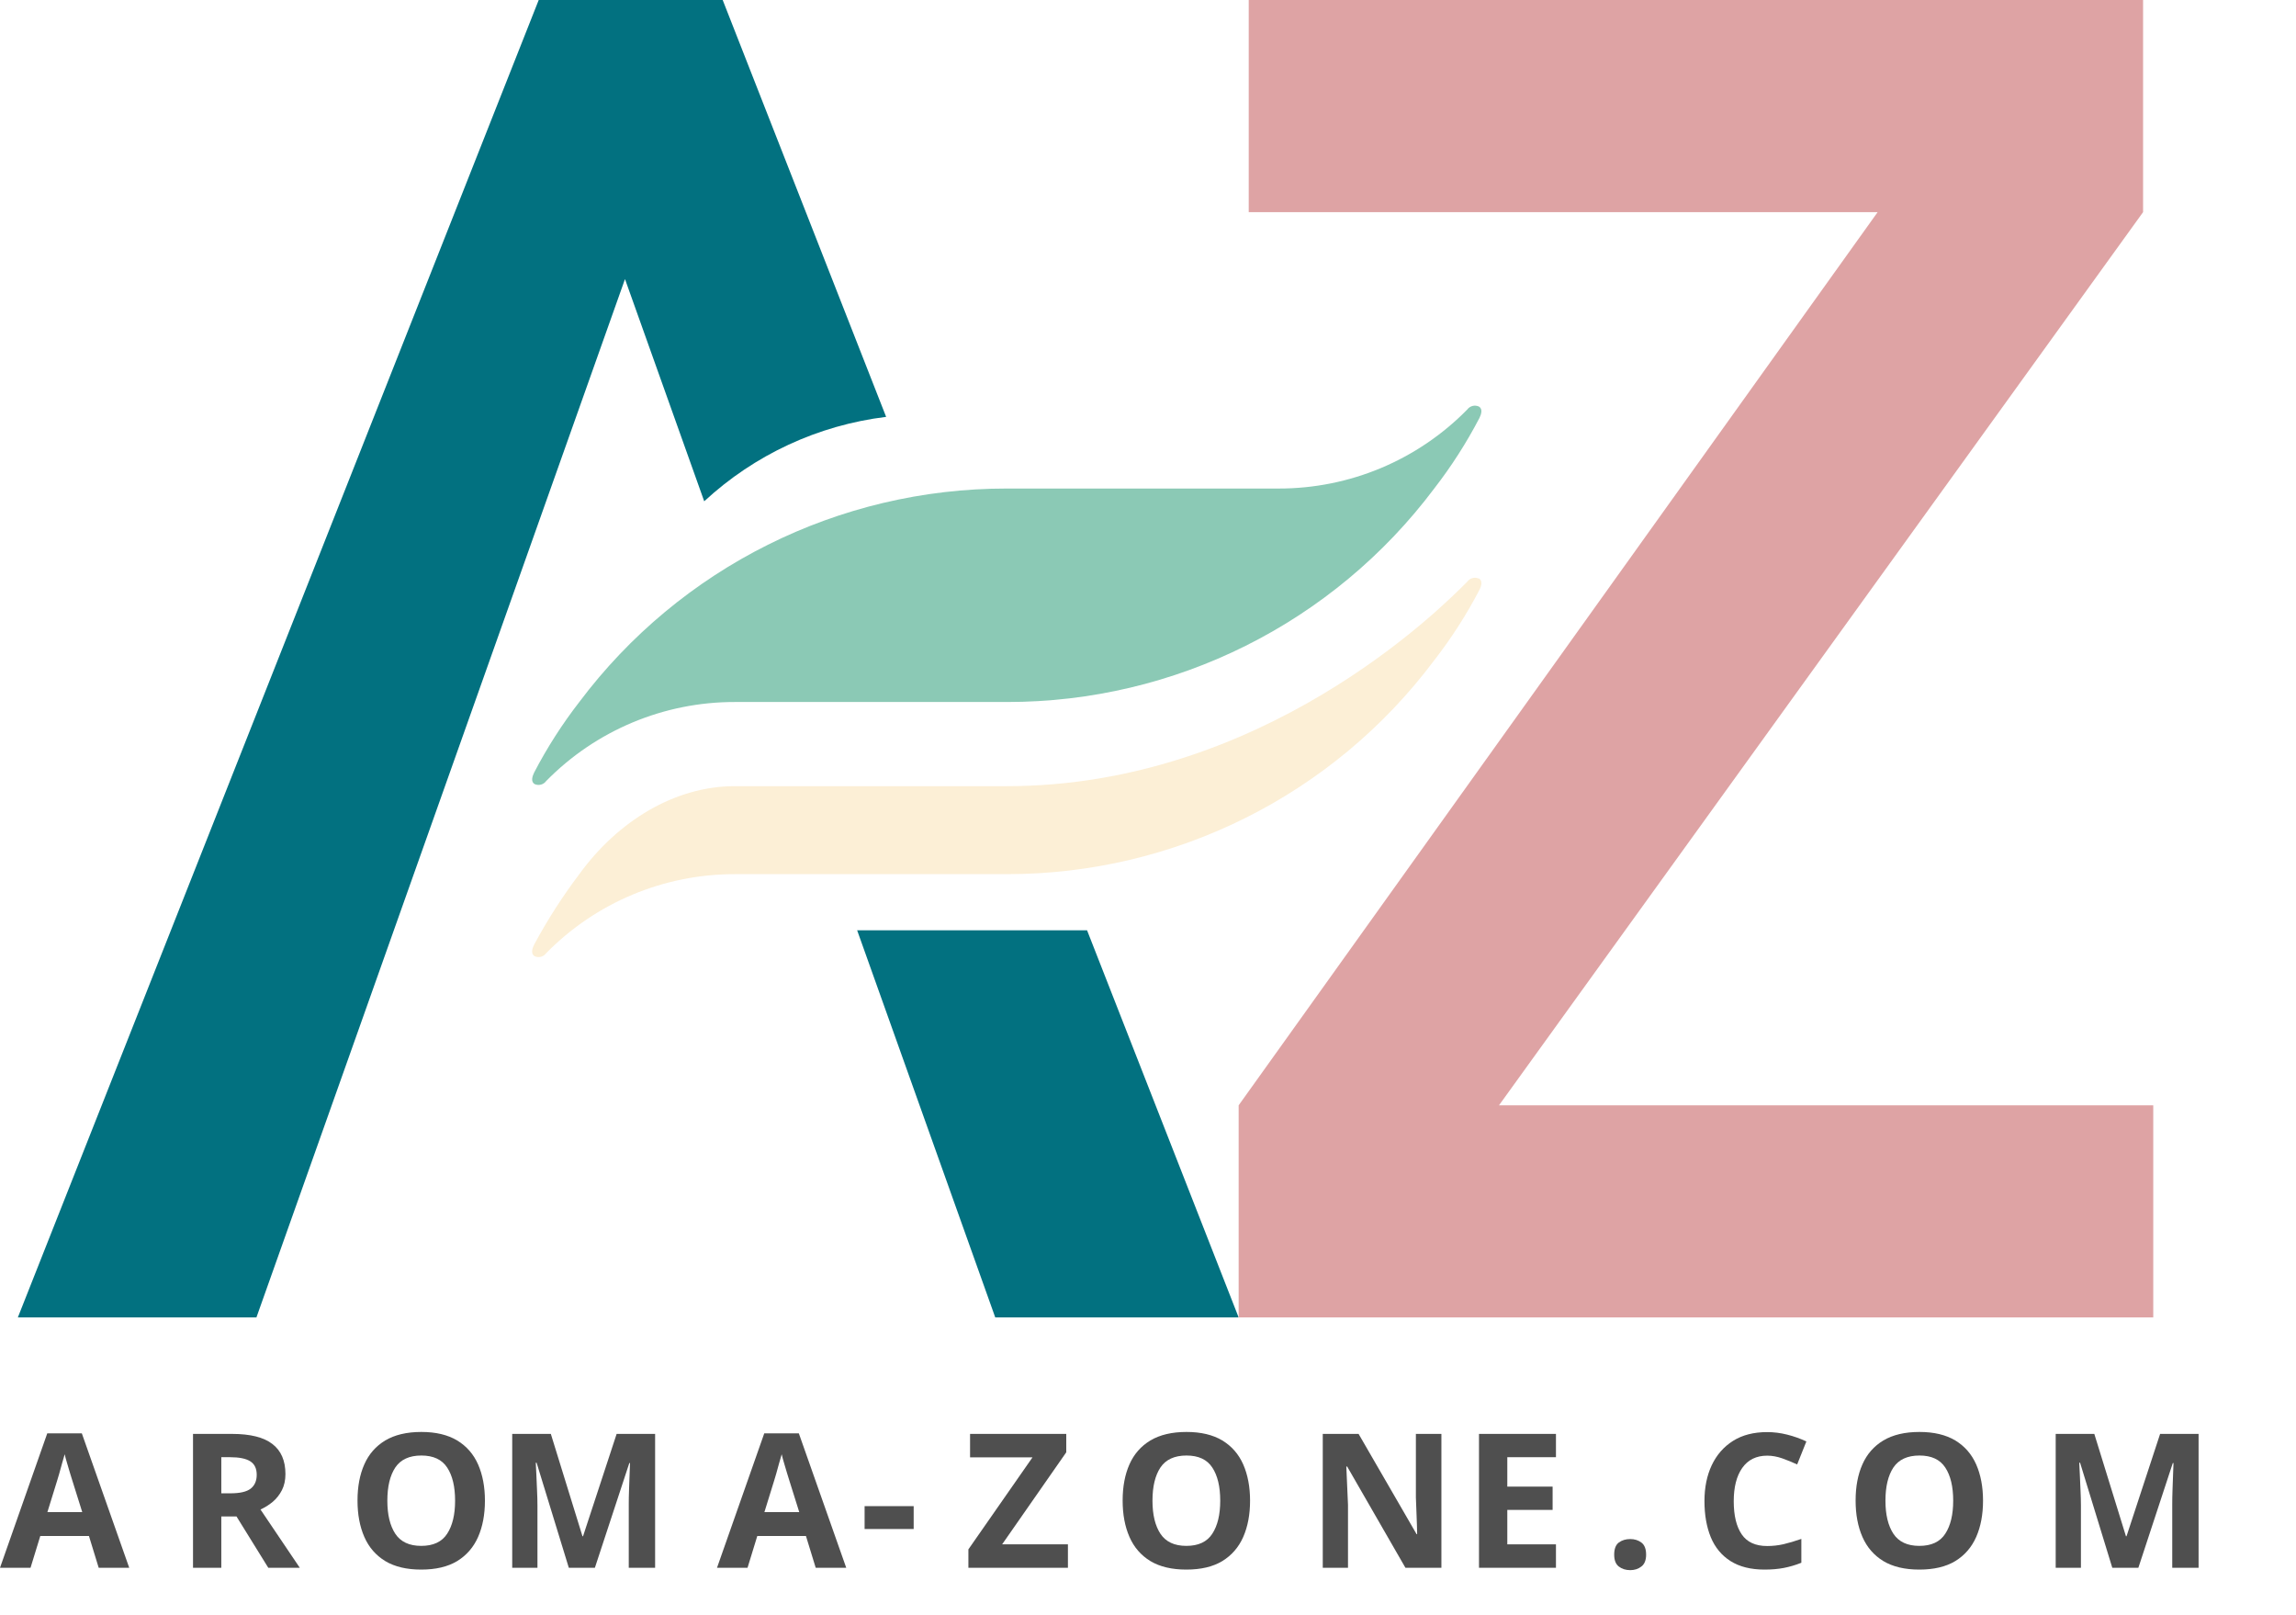
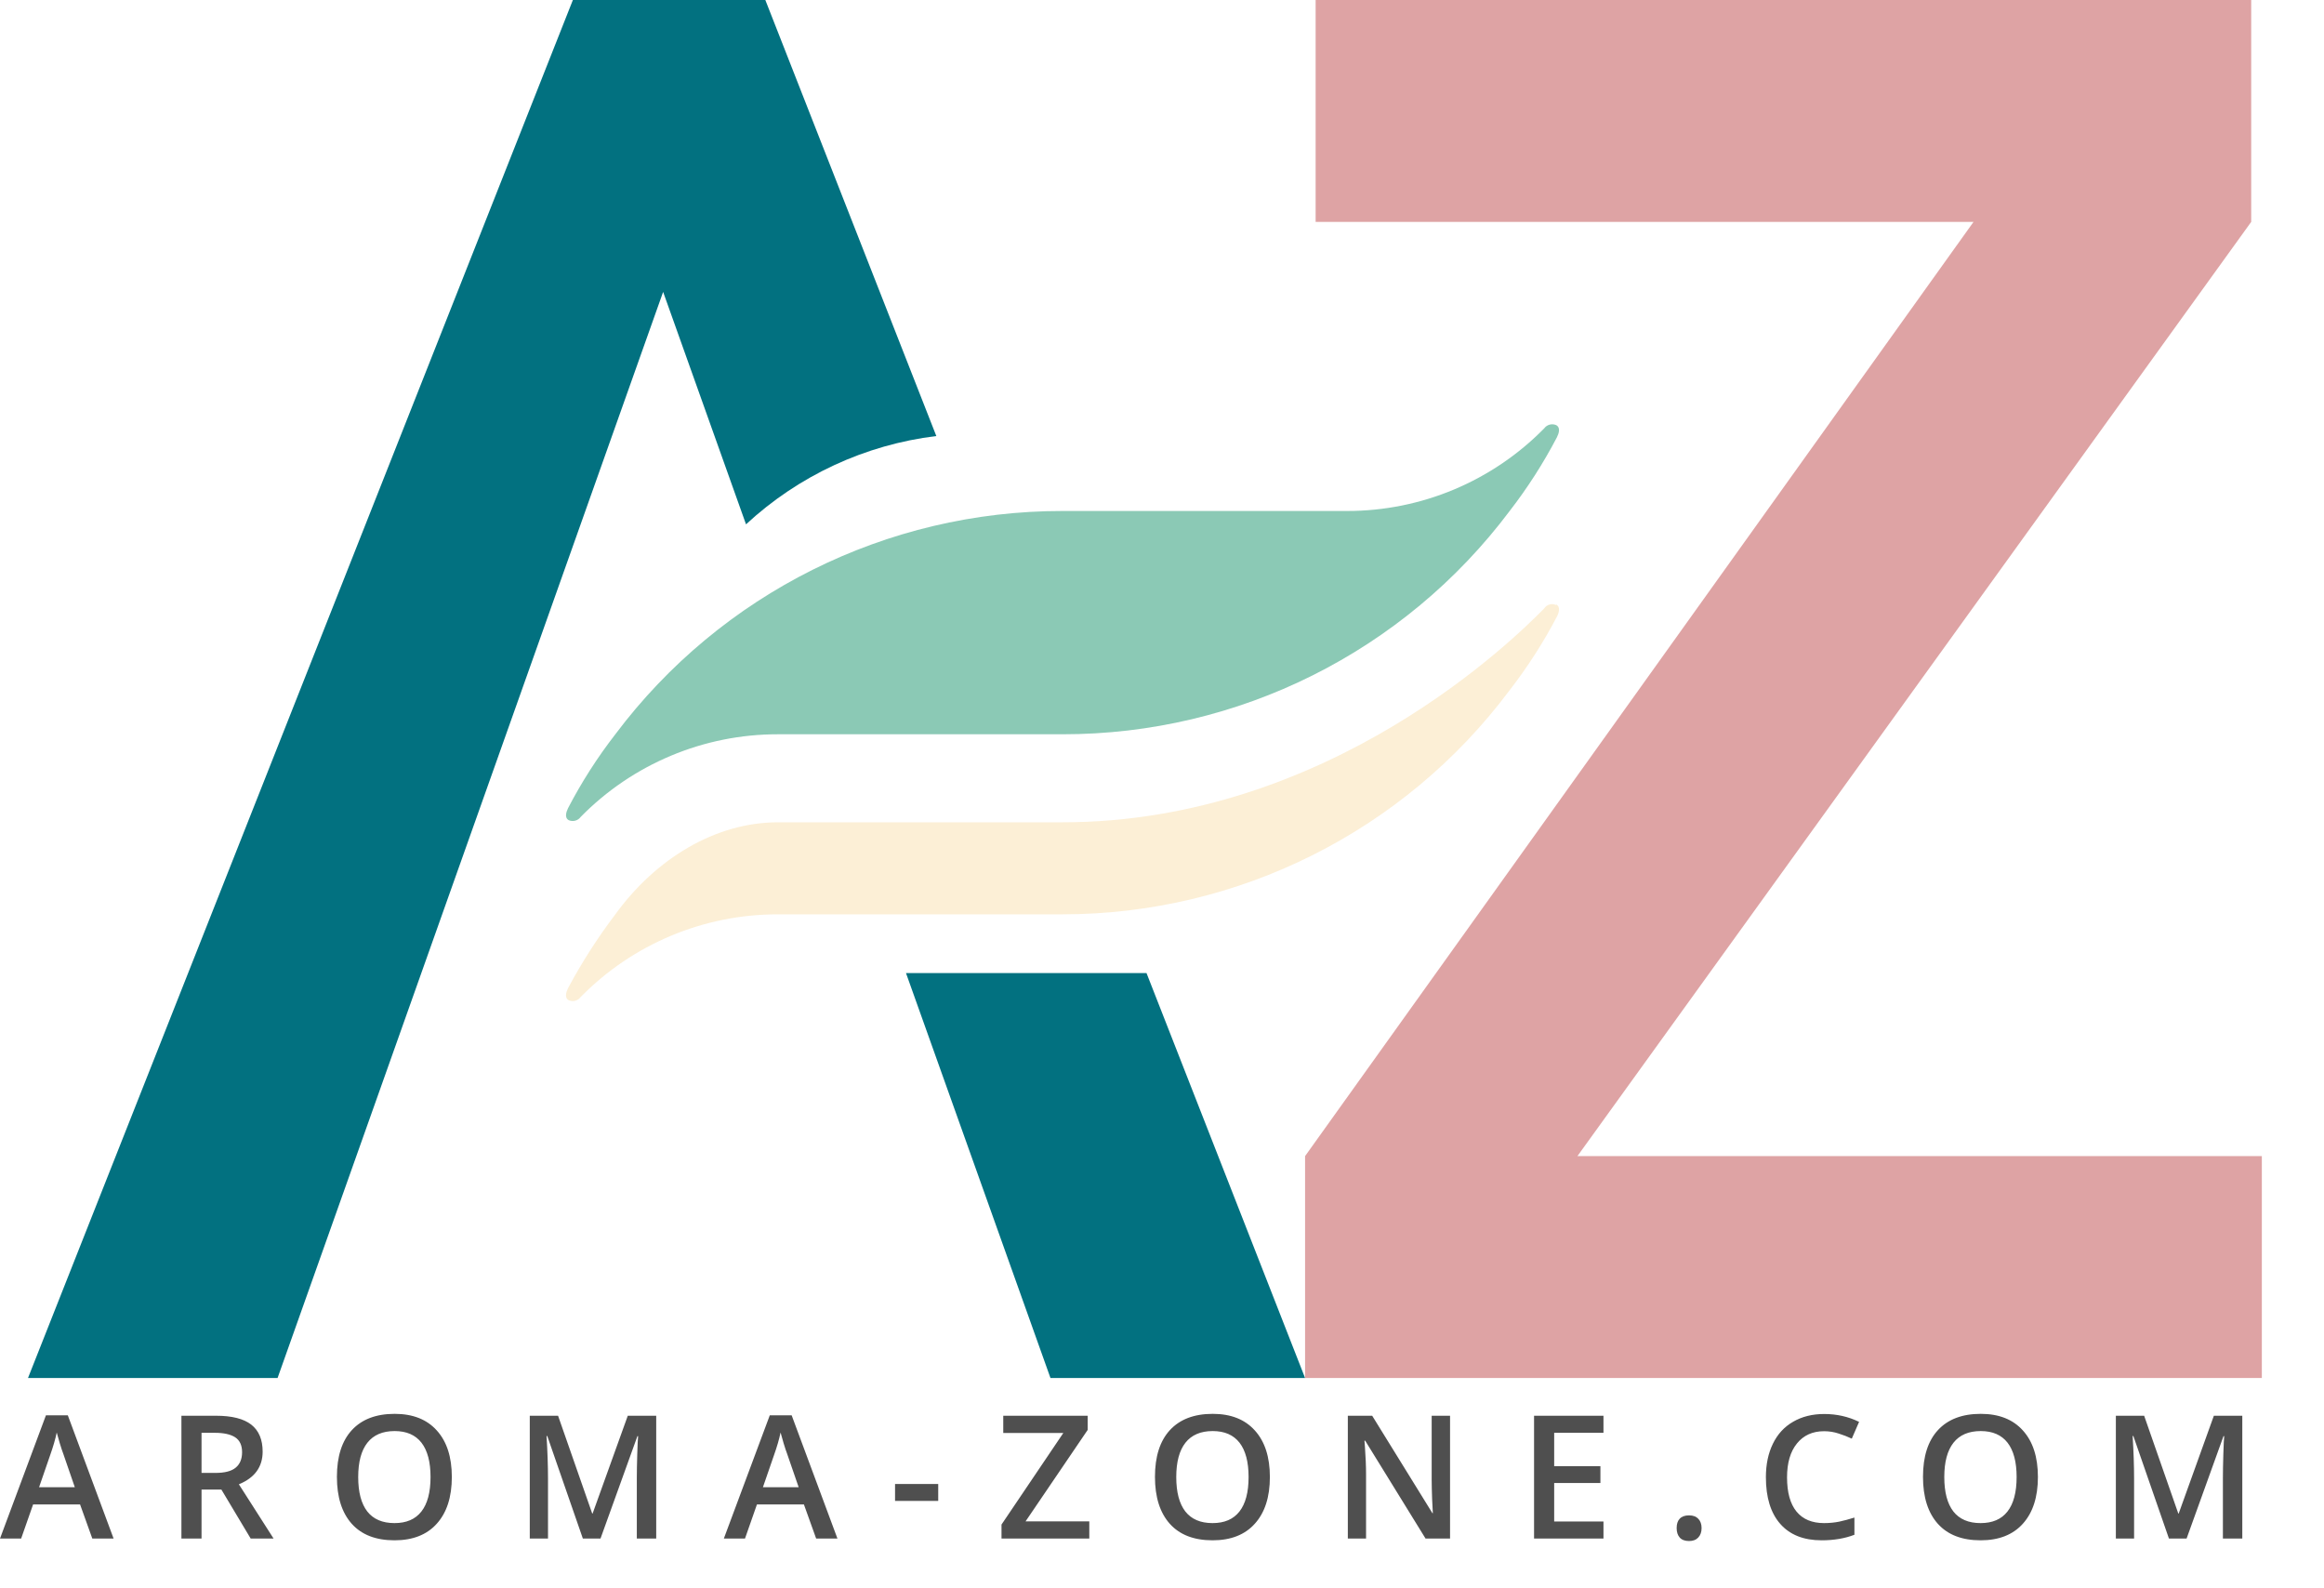
- <svg xmlns="http://www.w3.org/2000/svg" viewBox="0 0 257.34 180.92">
+ <svg xmlns="http://www.w3.org/2000/svg" id="Calque_1" data-name="Calque 1" viewBox="0 0 249 170.02">
  <defs>
-     <style>.cls-1{fill:#027180;}.cls-2{fill:#dea3a4;}.cls-3{fill:#8bc9b5;}.cls-4{fill:#fcefd6;}.cls-5{font-size:21px;fill:#4f4f4f;font-family:MyriadPro-Semibold, Myriad Pro;font-weight:600;letter-spacing:0.25em;}.cls-6{letter-spacing:0.24em;}.cls-7{letter-spacing:0.22em;}.cls-8{letter-spacing:0.24em;}.cls-9{letter-spacing:0.24em;}.cls-10{letter-spacing:0.22em;}.cls-11{font-size:18px;letter-spacing:0.25em;}</style>
+     <style>.cls-1{fill:#027180;}.cls-2{fill:#dea3a4;}.cls-3{fill:#8bc9b5;}.cls-4{fill:#fcefd6;}.cls-5{font-size:18.42px;fill:#4f4f4f;font-family:OpenSans-Semibold, Open Sans;font-weight:600;letter-spacing:0.3em;}</style>
  </defs>
-   <g id="Calque_2" data-name="Calque 2">
-     <g id="svg88">
-       <path class="cls-1" d="M99.32,46.71,81,0H60.38L2,147.62H28.74L70.05,31.27l8.88,24.9A36.52,36.52,0,0,1,99.32,46.71Z" />
-       <polygon class="cls-1" points="121.84 104.24 96.07 104.24 111.55 147.62 138.83 147.62 121.84 104.24" />
-       <polygon class="cls-2" points="138.83 123.85 210.45 23.77 139.96 23.77 139.96 0 240.2 0 240.2 23.77 168.01 123.85 241.34 123.85 241.34 147.62 138.83 147.62 138.83 123.85" />
-       <g id="g3771">
-         <path class="cls-3" d="M59.87,86.56a52.2,52.2,0,0,1,5.06-7.9,59.86,59.86,0,0,1,47.91-23.92h30.49a29.55,29.55,0,0,0,21.12-8.85,1.07,1.07,0,0,1,1.28-.35c.5.26.29.89.08,1.31a52.63,52.63,0,0,1-5.06,7.89,59.81,59.81,0,0,1-47.91,23.92H82.35a29.56,29.56,0,0,0-21.13,8.85,1.06,1.06,0,0,1-1.27.36c-.5-.26-.28-.9-.08-1.31" />
-         <path class="cls-4" d="M165.73,64.82a1.07,1.07,0,0,0-1.28.36c-3.06,3.11-23,22.91-51.61,22.91H82.35c-6.7,0-13.1,3.9-17.42,9.86a60.72,60.72,0,0,0-5.06,7.89c-.21.42-.42,1.06.08,1.32a1.06,1.06,0,0,0,1.27-.36,29.58,29.58,0,0,1,21.13-8.85h30.49A59.79,59.79,0,0,0,160.74,74a52,52,0,0,0,5.07-7.89c.21-.4.42-1.06-.08-1.31" />
-       </g>
-       <text class="cls-5" transform="translate(0 175.67)">ARO<tspan class="cls-6" x="55.52" y="0">MA</tspan>
-         <tspan x="96.28" y="0">-</tspan>
-         <tspan class="cls-7" x="108.04" y="0">Z</tspan>
-         <tspan class="cls-8" x="124.61" y="0">ON</tspan>
-         <tspan class="cls-9" x="163.88" y="0">E</tspan>
-         <tspan class="cls-8" x="179.72" y="0">.</tspan>
-         <tspan class="cls-10" x="189.82" y="0">C</tspan>
-         <tspan class="cls-8" x="206.76" y="0">OM</tspan>
-         <tspan class="cls-11" x="249.21" y="0"> </tspan>
-       </text>
+   <g id="svg88">
+     <path class="cls-1" d="M106.32,48.35,88,1.64H67.38L9,149.26H35.74L77.05,32.91l8.88,24.9A36.5,36.5,0,0,1,106.32,48.35Z" transform="translate(-6 -1.64)" />
+     <polygon class="cls-1" points="122.84 104.24 97.07 104.24 112.55 147.62 139.83 147.62 122.84 104.24" />
+     <polygon class="cls-2" points="139.83 123.85 211.45 23.77 140.96 23.77 140.96 0 241.2 0 241.2 23.77 169.01 123.85 242.34 123.85 242.34 147.62 139.83 147.62 139.83 123.85" />
+     <g id="g3771">
+       <path class="cls-3" d="M66.87,88.2a52.22,52.22,0,0,1,5.06-7.9,59.84,59.84,0,0,1,47.91-23.92h30.49a29.58,29.58,0,0,0,21.12-8.85,1.06,1.06,0,0,1,1.28-.35c.5.26.29.89.08,1.31a53.14,53.14,0,0,1-5.06,7.89A59.83,59.83,0,0,1,119.84,80.3H89.35a29.56,29.56,0,0,0-21.13,8.85,1.06,1.06,0,0,1-1.27.36c-.5-.26-.28-.9-.08-1.31" transform="translate(-6 -1.64)" />
+       <path class="cls-4" d="M172.73,66.46a1,1,0,0,0-1.28.36c-3.06,3.11-23,22.91-51.61,22.91H89.35c-6.7,0-13.1,3.9-17.42,9.86a59.75,59.75,0,0,0-5.06,7.89c-.21.42-.42,1.06.08,1.32a1.06,1.06,0,0,0,1.27-.36,29.56,29.56,0,0,1,21.13-8.85h30.49a59.82,59.82,0,0,0,47.9-24,53.2,53.2,0,0,0,5.07-7.89c.21-.4.42-1.06-.08-1.31" transform="translate(-6 -1.64)" />
    </g>
  </g>
+   <text class="cls-5" transform="translate(0 164.82)">AROMA-ZONE.COM</text>
</svg>
